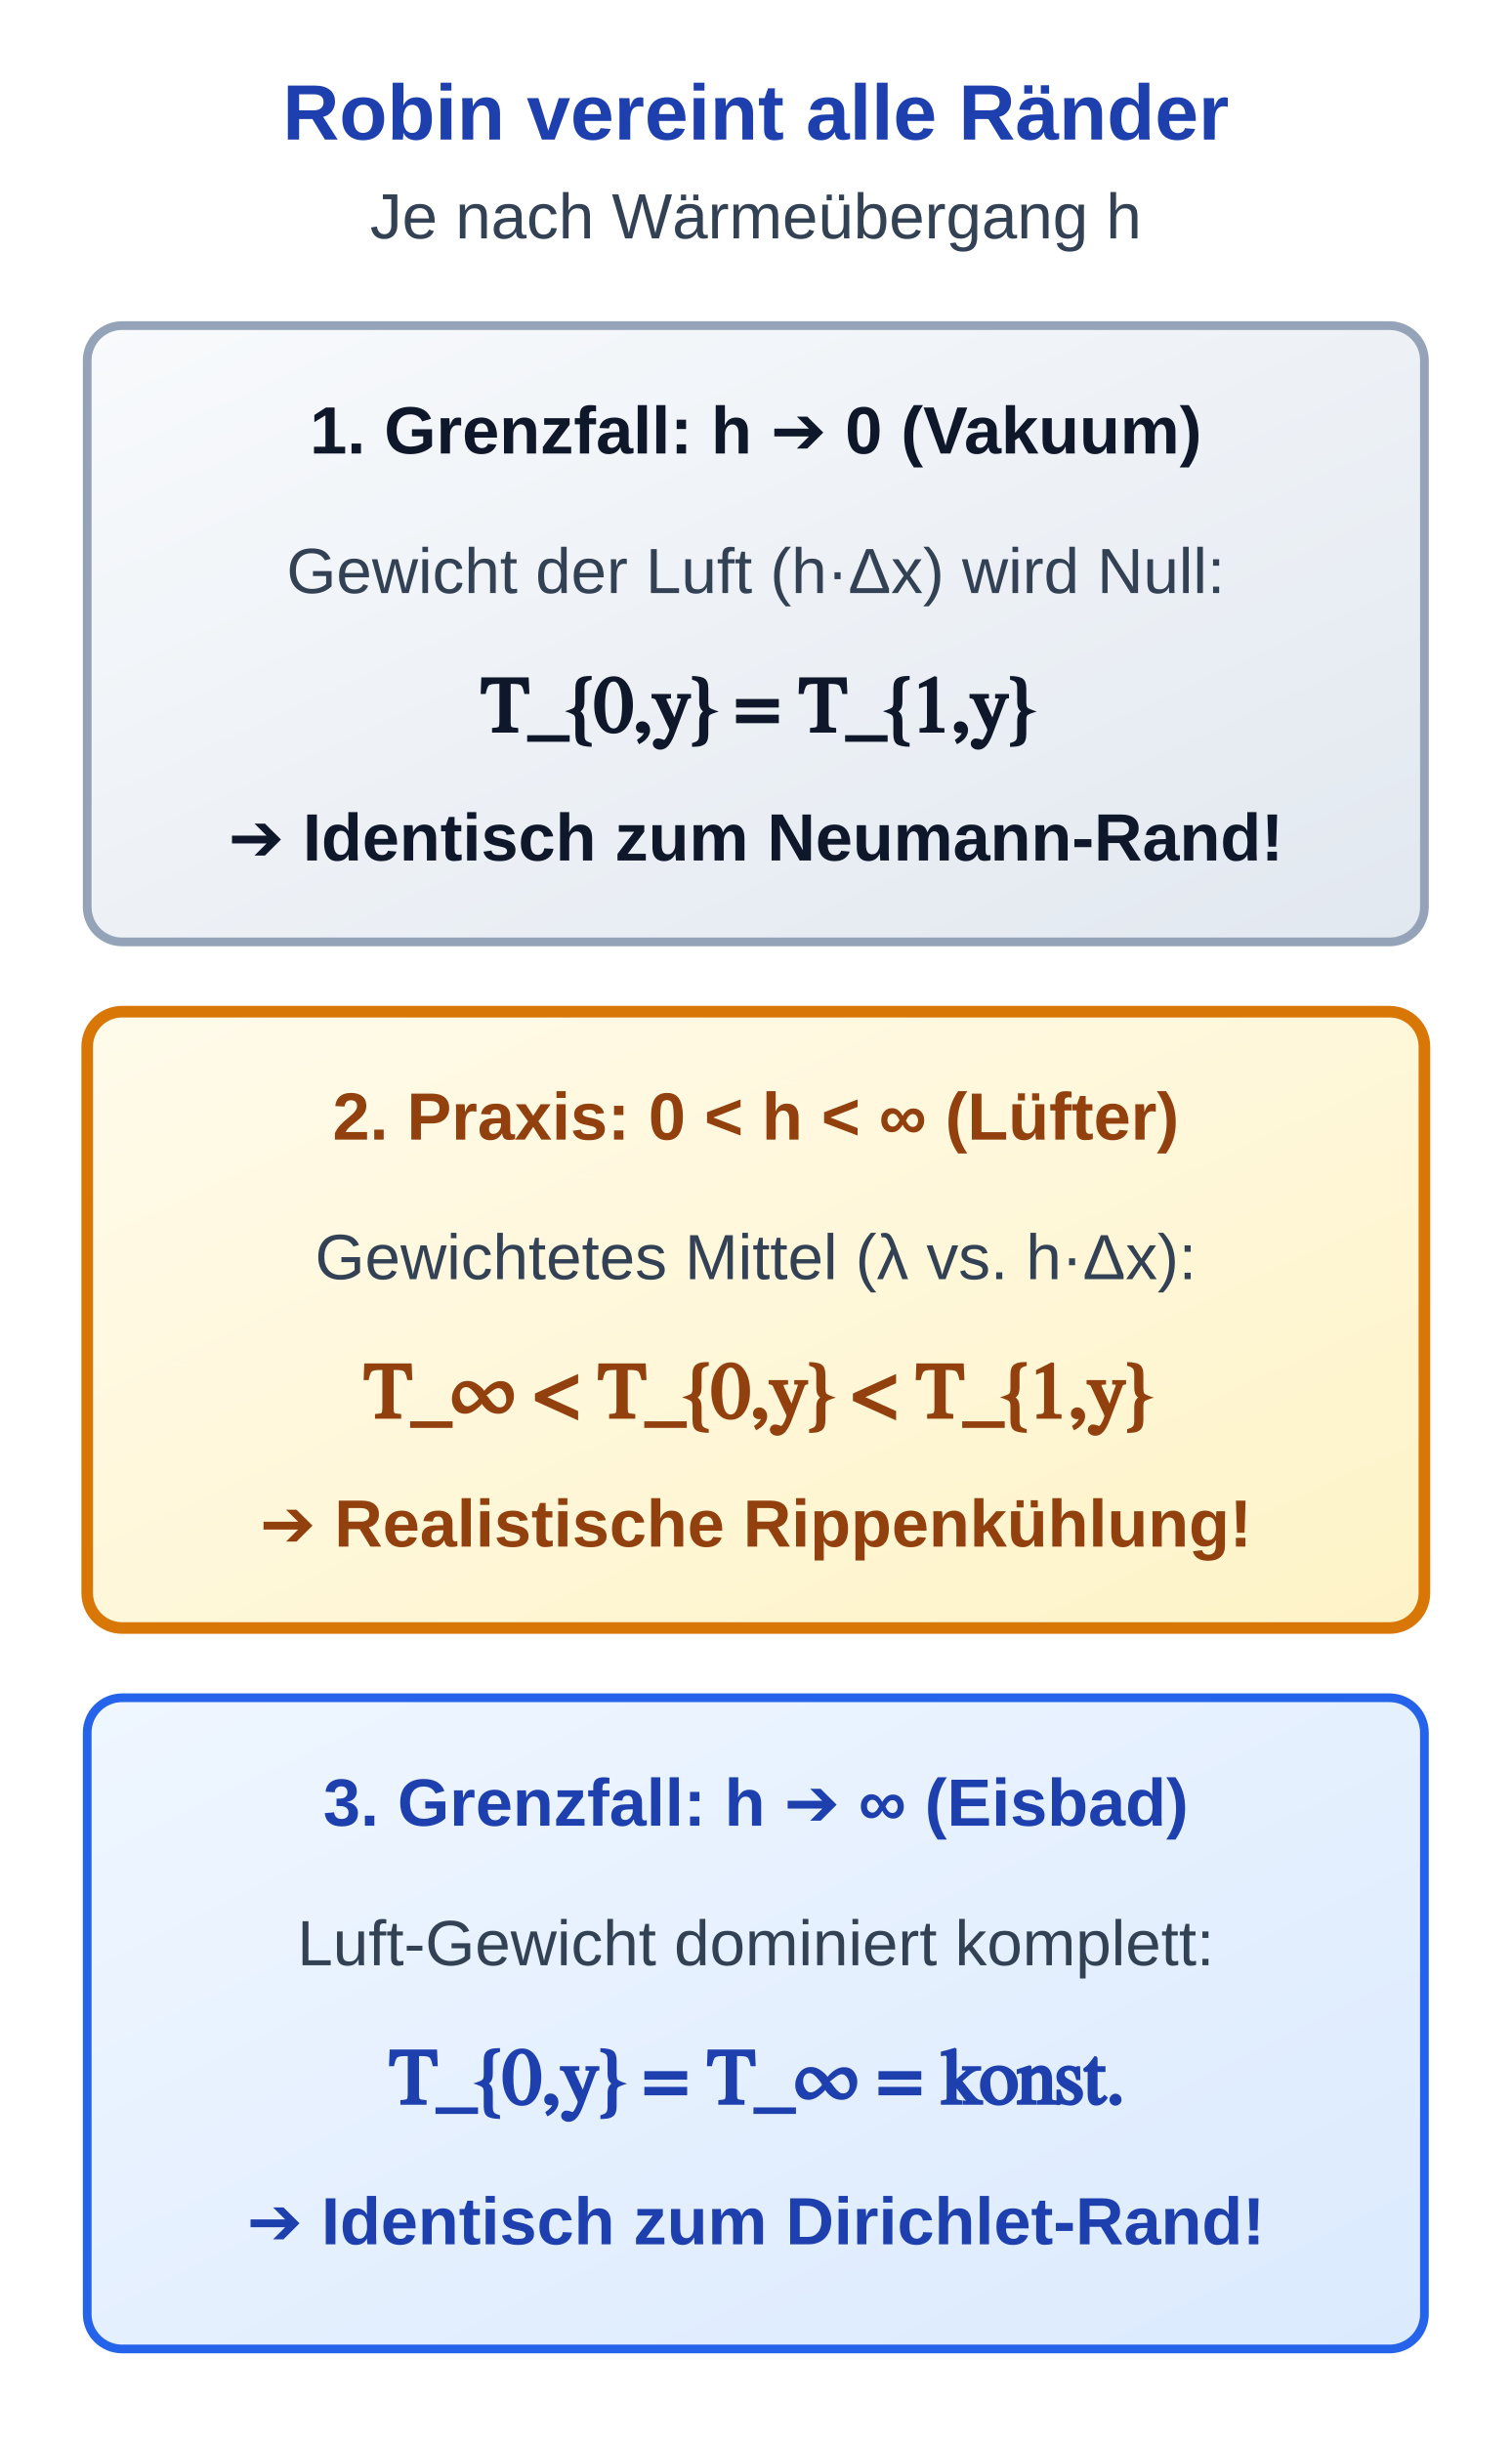
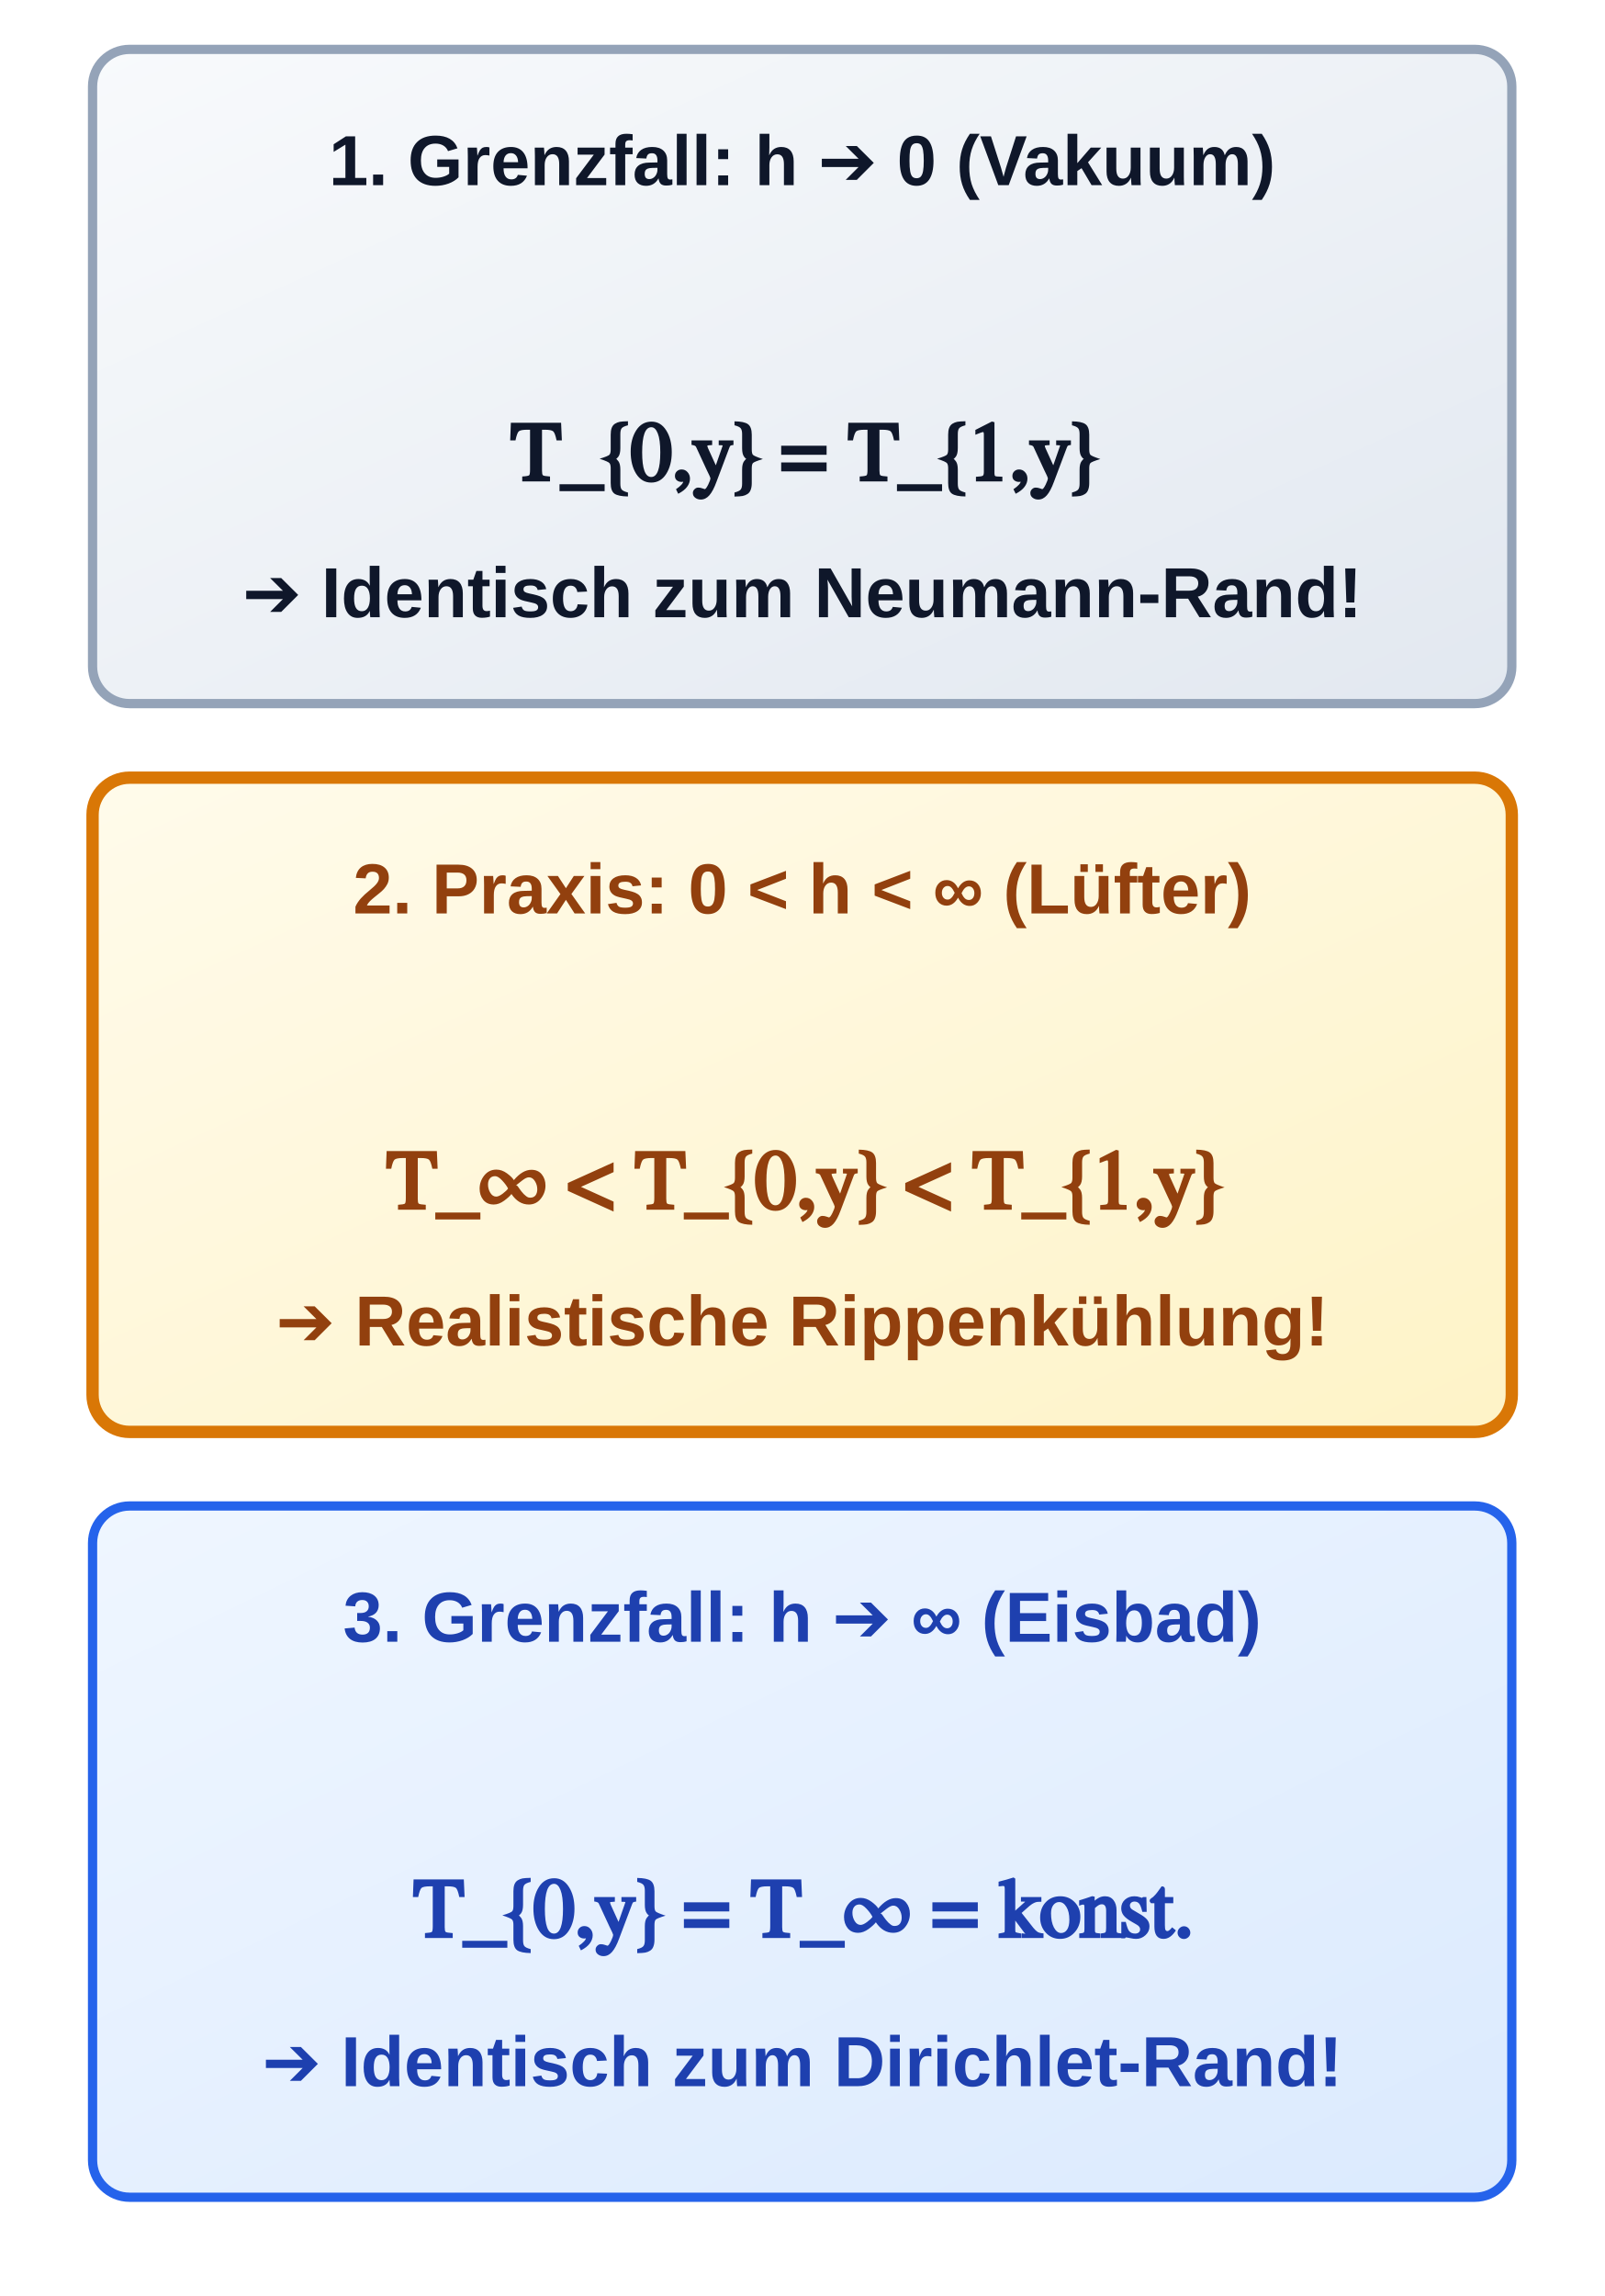
- <svg xmlns="http://www.w3.org/2000/svg" viewBox="0 0 260 420" width="260" height="420">
+ <svg xmlns="http://www.w3.org/2000/svg" viewBox="0 48 260 372" width="260" height="372">
  <defs>
    <linearGradient id="grad-sem-primary" x1="0%" y1="0%" x2="100%" y2="100%">
      <stop offset="0%" stop-color="#eff6ff" />
      <stop offset="100%" stop-color="#dbeafe" />
    </linearGradient>
    <linearGradient id="grad-sem-warning" x1="0%" y1="0%" x2="100%" y2="100%">
      <stop offset="0%" stop-color="#fffbeb" />
      <stop offset="100%" stop-color="#fef3c7" />
    </linearGradient>
    <linearGradient id="grad-sem-muted" x1="0%" y1="0%" x2="100%" y2="100%">
      <stop offset="0%" stop-color="#f8fafc" />
      <stop offset="100%" stop-color="#e2e8f0" />
    </linearGradient>
    <linearGradient id="grad-sem-neutral" x1="0%" y1="0%" x2="100%" y2="100%">
      <stop offset="0%" stop-color="#ffffff" />
      <stop offset="100%" stop-color="#f8fafc" />
    </linearGradient>
    <style>
      
/* @svg-palette:start */
      .sem-primary { fill: url(#grad-sem-primary); stroke: #2563eb; }
      .sem-primary-bg { fill: url(#grad-sem-primary); stroke: none; }
      .sem-primary-stroke { stroke: #2563eb; }
      .sem-primary-fill { fill: #2563eb; }
      .sem-primary-text { fill: #1e40af; }
      .sem-warning { fill: url(#grad-sem-warning); stroke: #d97706; }
      .sem-warning-bg { fill: url(#grad-sem-warning); stroke: none; }
      .sem-warning-stroke { stroke: #d97706; }
      .sem-warning-fill { fill: #b45309; }
      .sem-warning-text { fill: #92400e; }
      .sem-muted { fill: url(#grad-sem-muted); stroke: #94a3b8; }
      .sem-muted-bg { fill: url(#grad-sem-muted); stroke: none; }
      .sem-muted-stroke { stroke: #94a3b8; }
      .sem-muted-fill { fill: #475569; }
      .sem-muted-text { fill: #334155; }
      .sem-neutral { fill: url(#grad-sem-neutral); stroke: #334155; }
      .sem-neutral-bg { fill: url(#grad-sem-neutral); stroke: none; }
      .sem-neutral-stroke { stroke: #334155; }
      .sem-neutral-fill { fill: #334155; }
      .sem-neutral-text { fill: #0f172a; }
      /* @svg-palette:end */
.hdr { font-family: 'Segoe UI', Arial, sans-serif; font-size: 13.5px; font-weight: bold;  text-anchor: middle; }
      .sub { font-family: 'Segoe UI', Arial, sans-serif; font-size: 11px;  text-anchor: middle; }
      .lbl { font-family: 'Segoe UI', Arial, sans-serif; font-size: 11.5px; font-weight: bold; text-anchor: middle; }
      .math { font-family: 'Cambria Math', serif; font-size: 13.5px; font-weight: bold; text-anchor: middle; }
    </style>
  </defs>
-   <text x="130" y="24" class="hdr sem-primary-text">Robin vereint alle Ränder</text>
-   <text x="130" y="41" class="sub sem-muted-text">Je nach Wärmeübergang h</text>
  <g transform="translate(15, 56)">
    <rect class="sem-muted" width="230" height="106" rx="6" stroke-width="1.5" />
    <text x="115" y="22" class="lbl sem-neutral-text">1. Grenzfall: h ➔ 0 (Vakuum)</text>
-     <text x="115" y="46" class="sub sem-muted-text">Gewicht der Luft (h·Δx) wird Null:</text>
    <text x="115" y="70" class="math sem-neutral-text">T_{0,y} = T_{1,y}</text>
    <text x="115" y="92" class="lbl sem-neutral-text">➔ Identisch zum Neumann-Rand!</text>
  </g>
  <g transform="translate(15, 174)">
    <rect class="sem-warning" width="230" height="106" rx="6" stroke-width="2" />
    <text x="115" y="22" class="lbl sem-warning-text">2. Praxis: 0 &lt; h &lt; ∞ (Lüfter)</text>
-     <text x="115" y="46" class="sub sem-muted-text sem-warning-text">Gewichtetes Mittel (λ vs. h·Δx):</text>
    <text x="115" y="70" class="math sem-warning-text">T_∞  &lt;  T_{0,y}  &lt;  T_{1,y}</text>
    <text x="115" y="92" class="lbl sem-warning-text">➔ Realistische Rippenkühlung!</text>
  </g>
  <g transform="translate(15, 292)">
    <rect class="sem-primary" width="230" height="112" rx="6" stroke-width="1.5" />
    <text x="115" y="22" class="lbl sem-primary-text">3. Grenzfall: h ➔ ∞ (Eisbad)</text>
-     <text x="115" y="46" class="sub sem-muted-text sem-primary-text">Luft-Gewicht dominiert komplett:</text>
    <text x="115" y="70" class="math sem-primary-text">T_{0,y} = T_∞ = konst.</text>
    <text x="115" y="94" class="lbl sem-primary-text">➔ Identisch zum Dirichlet-Rand!</text>
  </g>
</svg>
